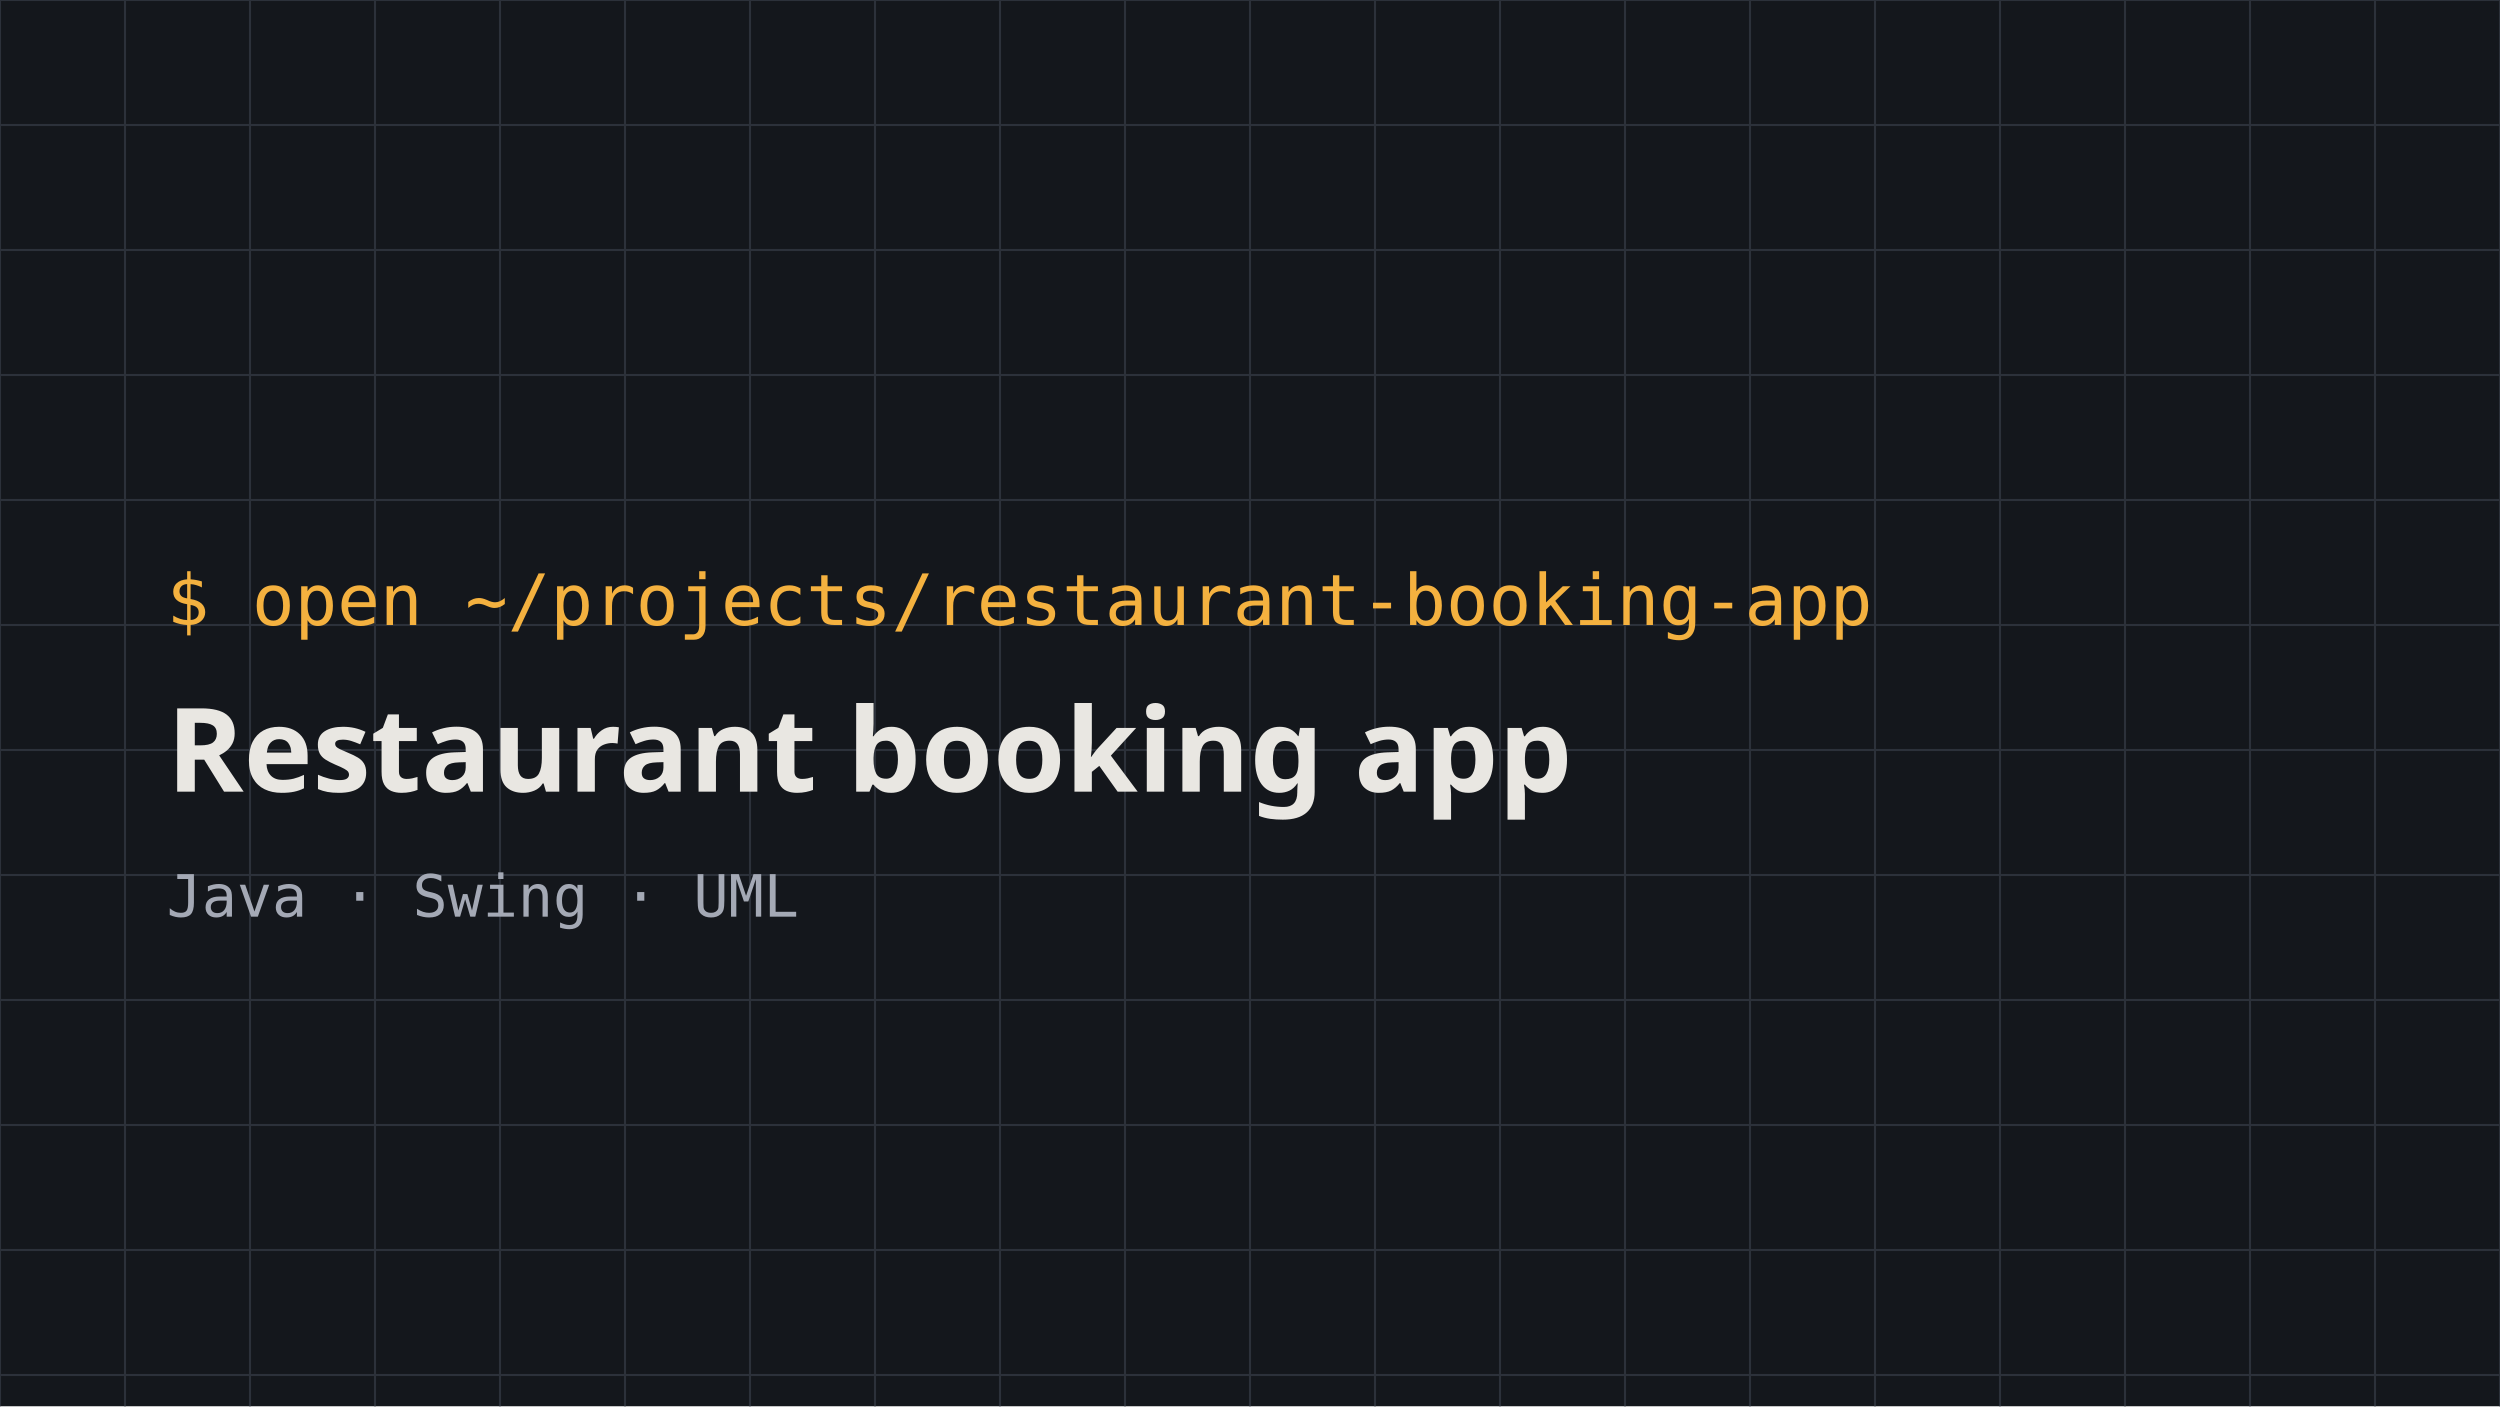
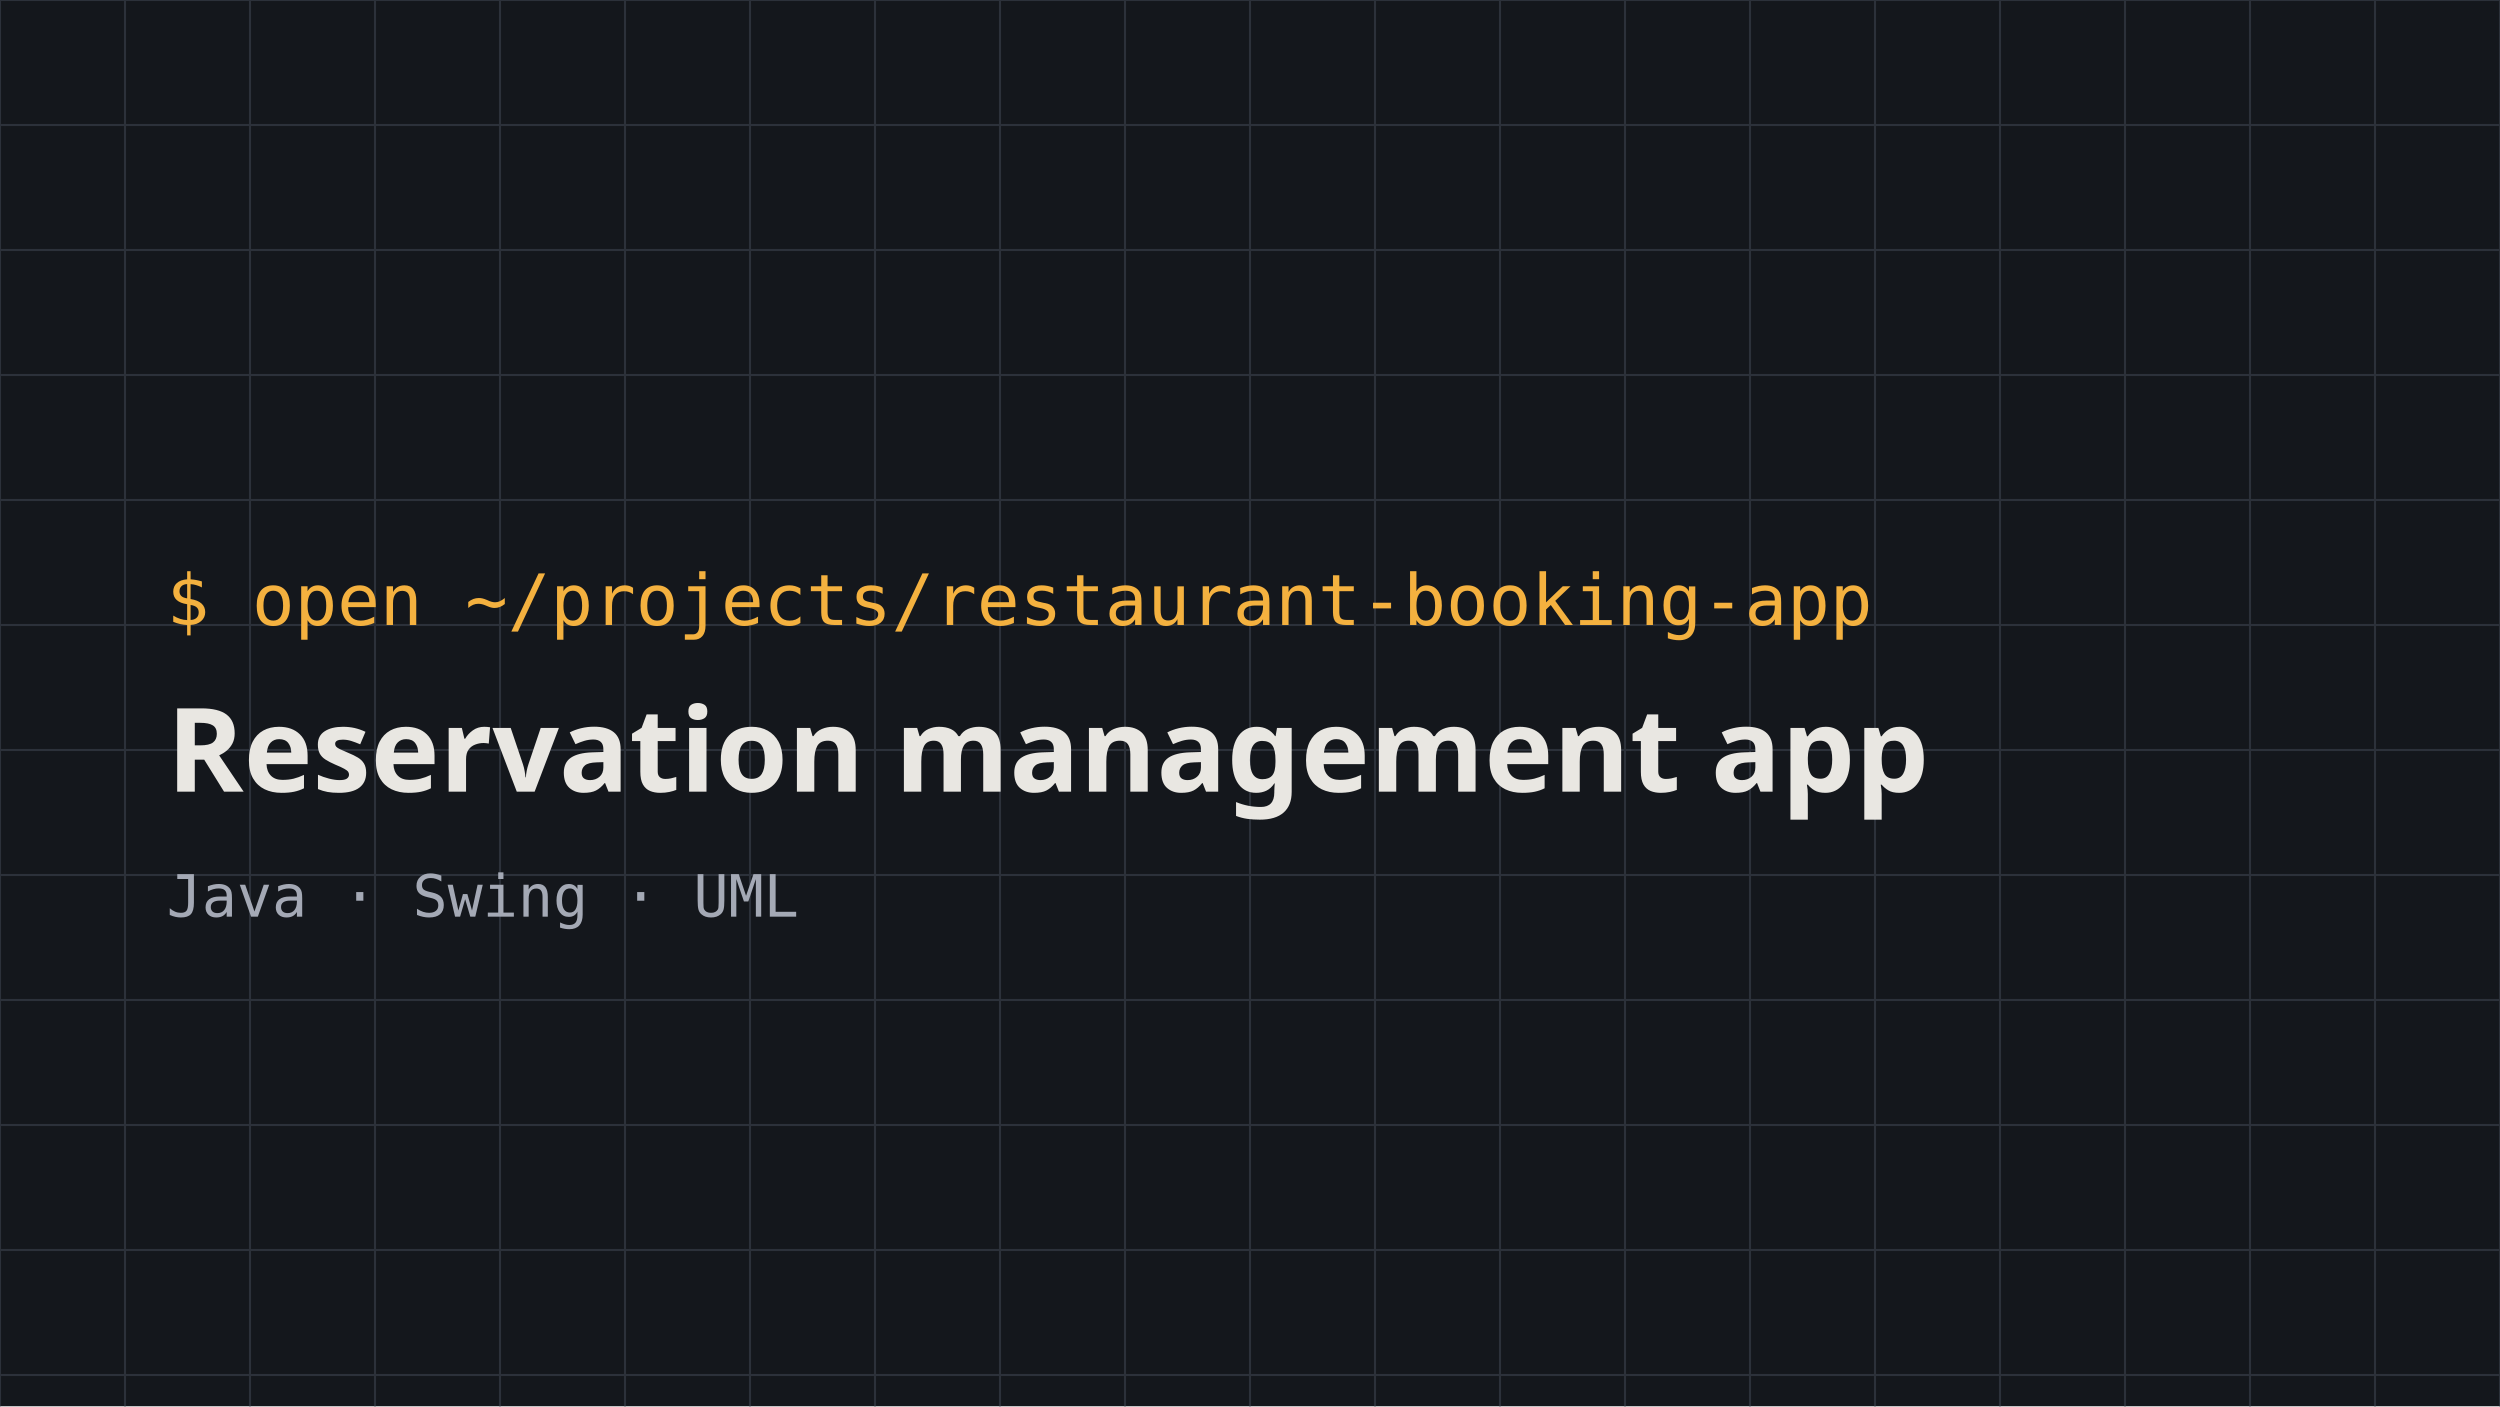
<svg xmlns="http://www.w3.org/2000/svg" width="1200" height="675" viewBox="0 0 1200 675">
  <rect width="1200" height="675" fill="#14171c" />
  <g stroke="#2c313a" stroke-width="1">
    <path d="M0 0v675" />
    <path d="M60 0v675" />
    <path d="M120 0v675" />
    <path d="M180 0v675" />
    <path d="M240 0v675" />
    <path d="M300 0v675" />
    <path d="M360 0v675" />
    <path d="M420 0v675" />
    <path d="M480 0v675" />
    <path d="M540 0v675" />
    <path d="M600 0v675" />
    <path d="M660 0v675" />
    <path d="M720 0v675" />
    <path d="M780 0v675" />
    <path d="M840 0v675" />
    <path d="M900 0v675" />
    <path d="M960 0v675" />
    <path d="M1020 0v675" />
    <path d="M1080 0v675" />
    <path d="M1140 0v675" />
    <path d="M1200 0v675" />
    <path d="M0 0h1200" />
    <path d="M0 60h1200" />
    <path d="M0 120h1200" />
    <path d="M0 180h1200" />
    <path d="M0 240h1200" />
    <path d="M0 300h1200" />
    <path d="M0 360h1200" />
    <path d="M0 420h1200" />
    <path d="M0 480h1200" />
    <path d="M0 540h1200" />
    <path d="M0 600h1200" />
    <path d="M0 660h1200" />
  </g>
  <text x="80" y="300" font-family="monospace" font-size="34" fill="#f4b13f">$ open ~/projects/restaurant-booking-app</text>
-   <text x="80" y="380" font-family="sans-serif" font-size="56" font-weight="700" fill="#e9e7e2">Restaurant booking app</text>
+   <text x="80" y="380" font-family="sans-serif" font-size="56" font-weight="700" fill="#e9e7e2">Reservation management app</text>
  <text x="80" y="440" font-family="monospace" font-size="28" fill="#a4a9b5">Java · Swing · UML</text>
</svg>
